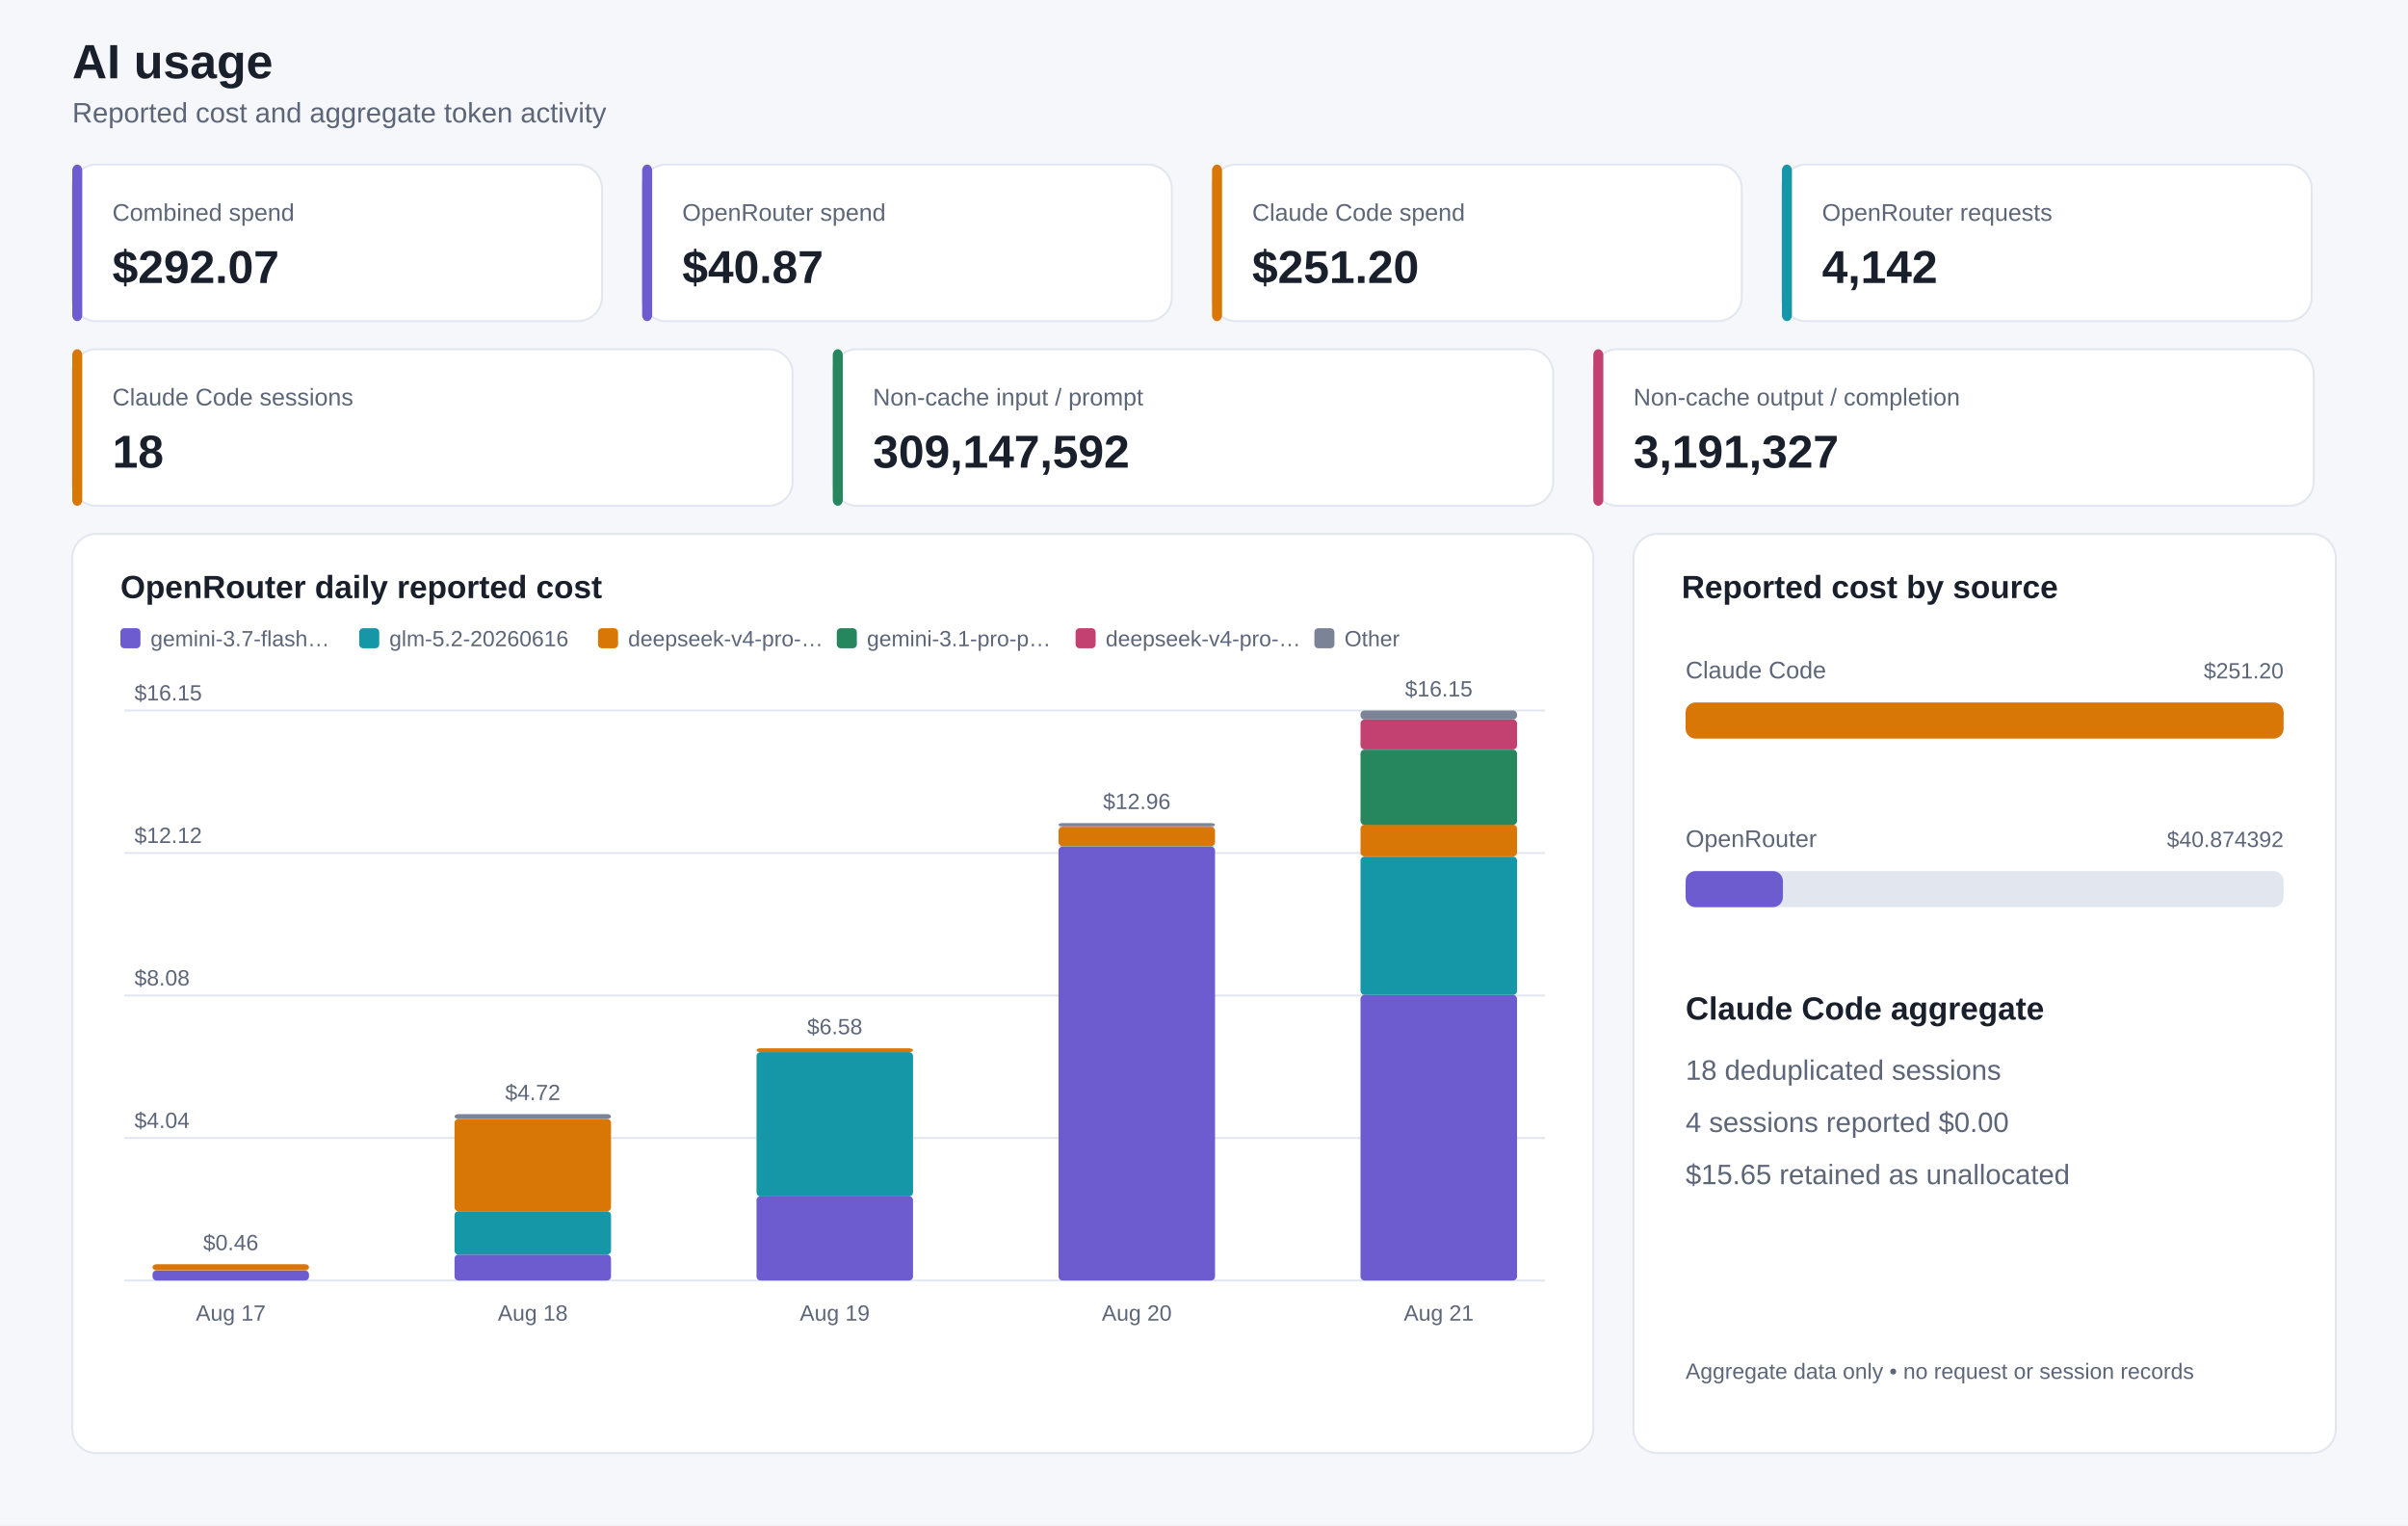
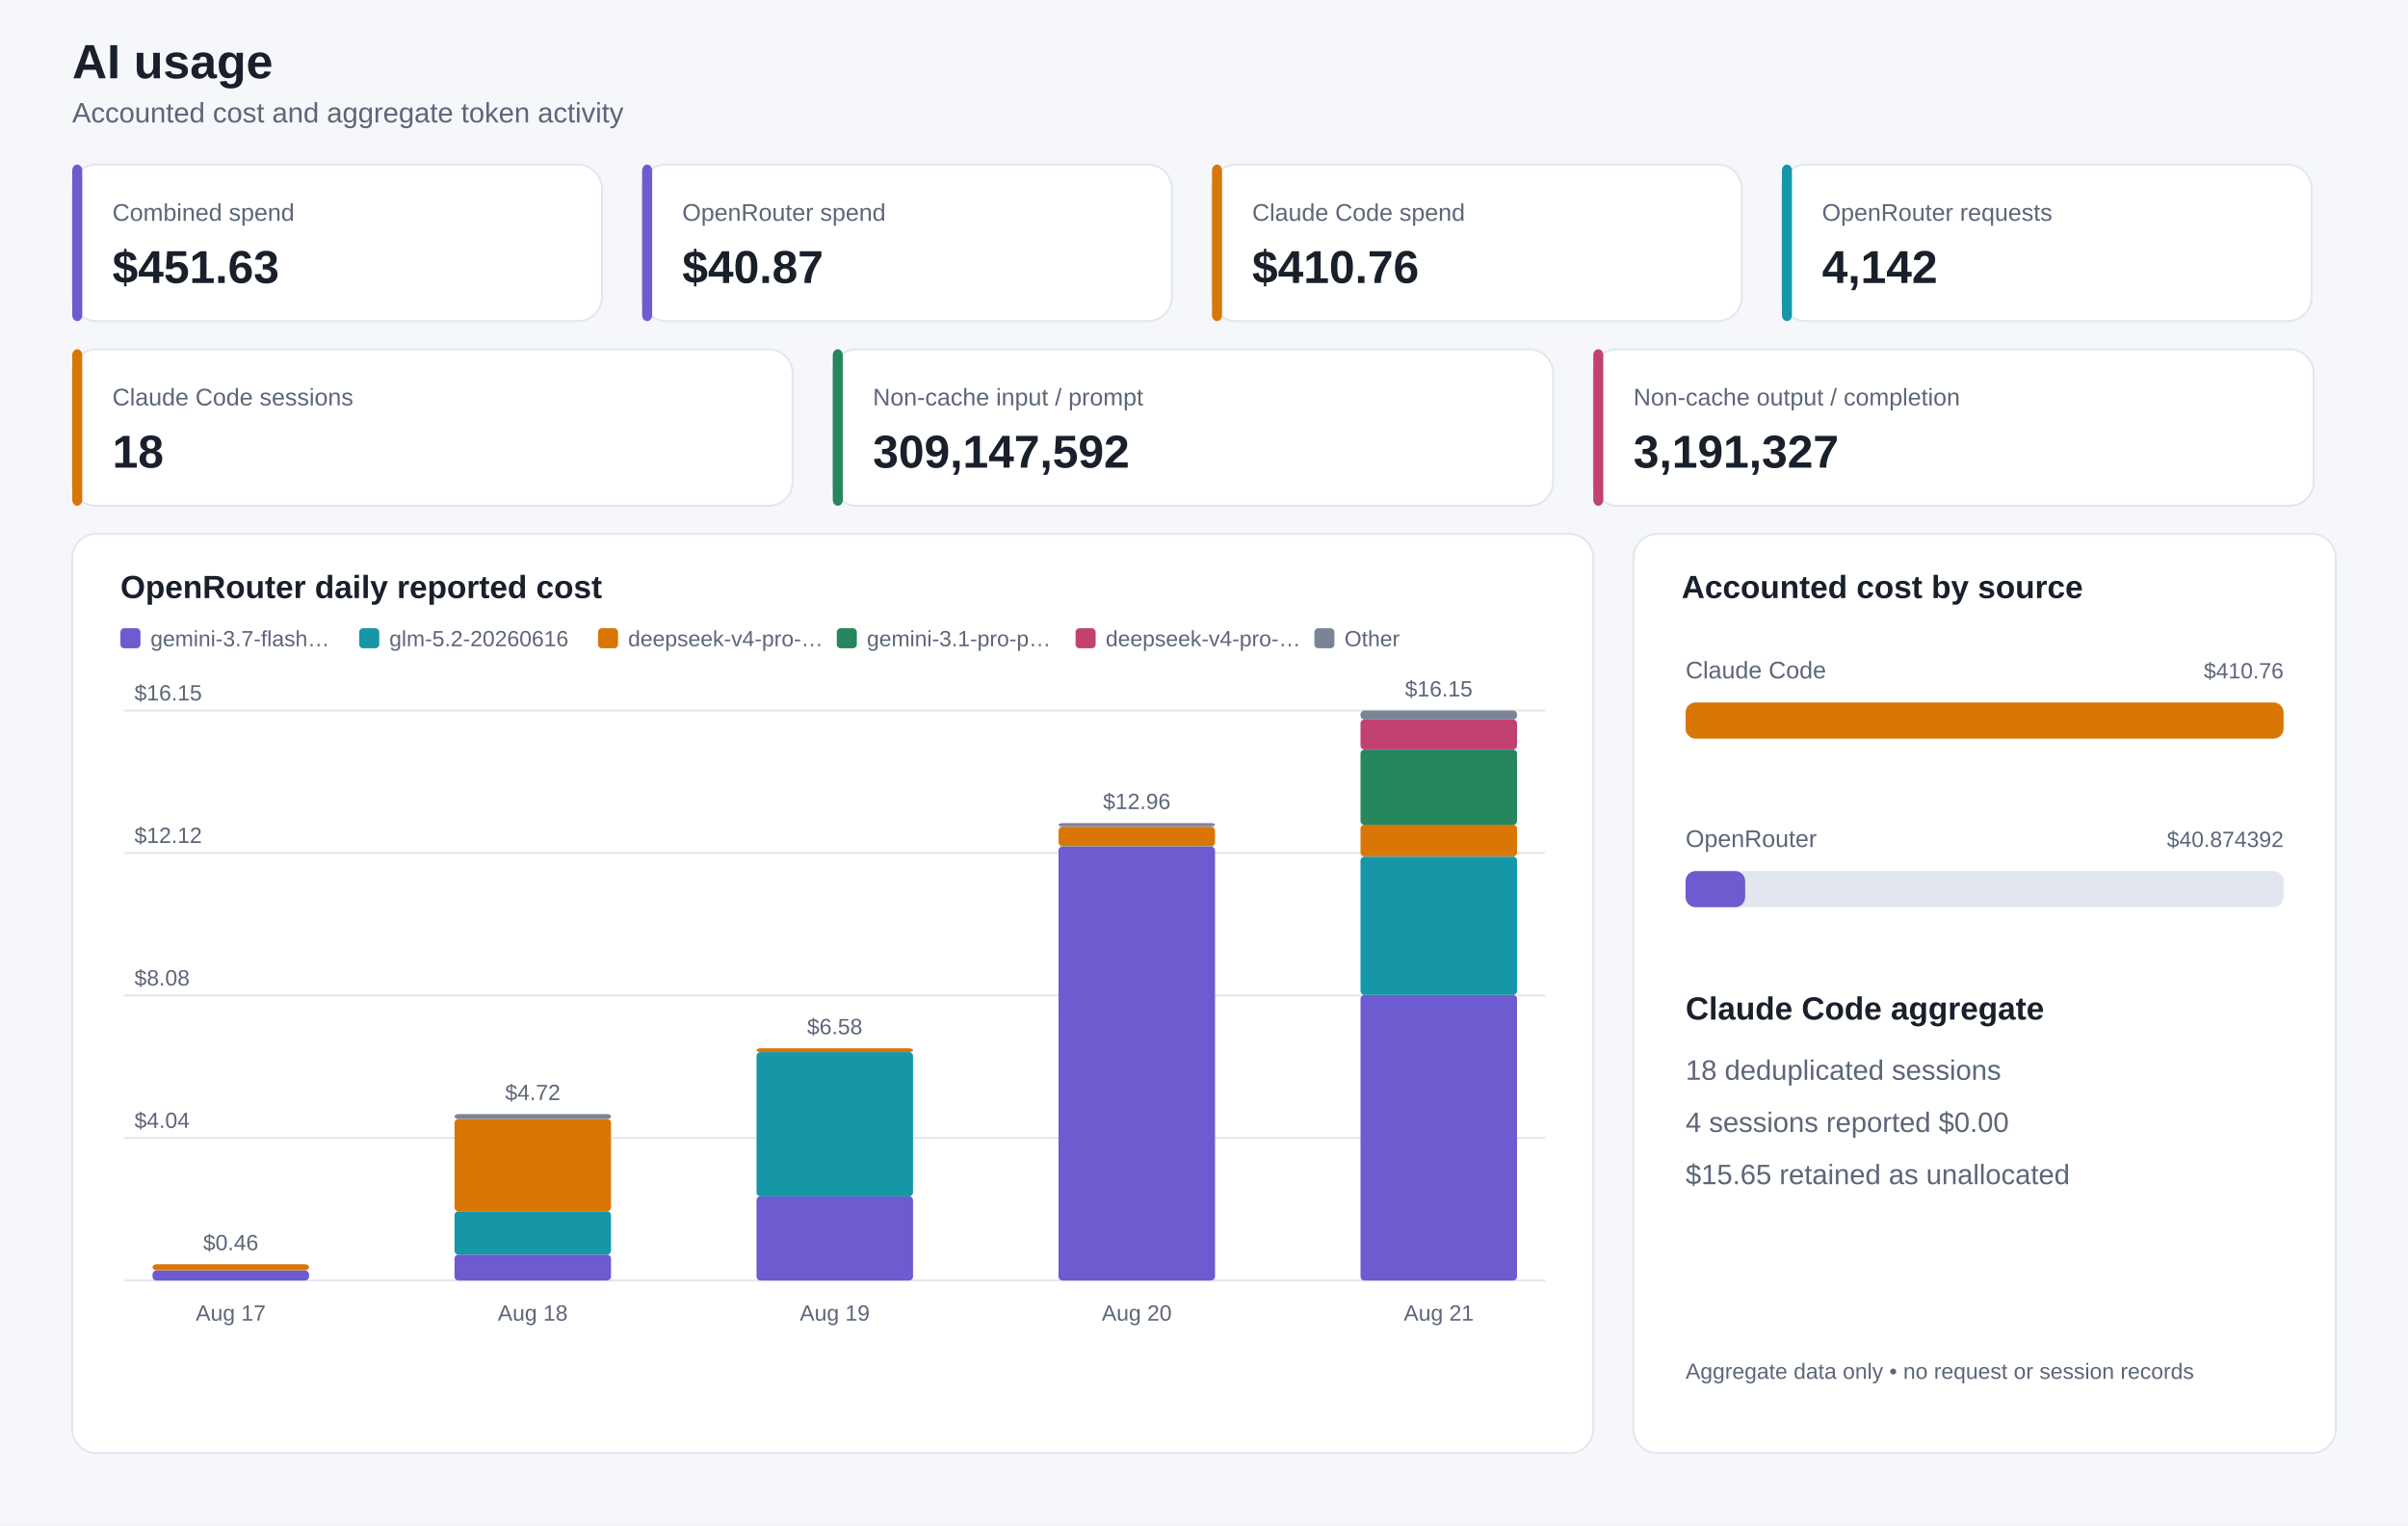
<svg xmlns="http://www.w3.org/2000/svg" viewBox="0 0 1200 760" role="img" aria-label="Aggregated AI usage dashboard">
  <style>text{font-family:Arial,sans-serif}.heading{font-size:24px;font-weight:700;fill:#19202B}.subheading{font-size:14px;fill:#5C6678}.label{font-size:12px;fill:#5C6678}.value{font-size:23px;font-weight:700;fill:#19202B}.section{font-size:16px;font-weight:700;fill:#19202B}.small{font-size:11px;fill:#5C6678}.axis{font-size:11px;fill:#5C6678}.card{fill:#FFFFFF;stroke:#E2E7EF;stroke-width:1}.grid{stroke:#E2E7EF;stroke-width:1}</style>
  <rect x="0.0" y="0.0" width="1200.0" height="760.0" rx="0" class="" fill="#F5F7FB" />
  <text x="36.0" y="39.0" class="heading" text-anchor="start">AI usage</text>
-   <text x="36.0" y="61.0" class="subheading" text-anchor="start">Reported cost and aggregate token activity</text>
+   <text x="36.0" y="61.0" class="subheading" text-anchor="start">Accounted cost and aggregate token activity</text>
  <rect x="36.0" y="82.0" width="264.0" height="78.0" rx="12" class="card" />
  <rect x="36.0" y="82.0" width="5.0" height="78.0" rx="3" class="" fill="#6D5BD0" />
  <text x="56.0" y="110.0" class="label" text-anchor="start">Combined spend</text>
-   <text x="56.0" y="141.0" class="value" text-anchor="start">$292.07</text>
+   <text x="56.0" y="141.0" class="value" text-anchor="start">$451.63</text>
  <rect x="320.0" y="82.0" width="264.0" height="78.0" rx="12" class="card" />
  <rect x="320.0" y="82.0" width="5.0" height="78.0" rx="3" class="" fill="#6D5BD0" />
  <text x="340.0" y="110.0" class="label" text-anchor="start">OpenRouter spend</text>
  <text x="340.0" y="141.0" class="value" text-anchor="start">$40.87</text>
  <rect x="604.0" y="82.0" width="264.0" height="78.0" rx="12" class="card" />
  <rect x="604.0" y="82.0" width="5.0" height="78.0" rx="3" class="" fill="#D97706" />
  <text x="624.0" y="110.0" class="label" text-anchor="start">Claude Code spend</text>
-   <text x="624.0" y="141.0" class="value" text-anchor="start">$251.20</text>
+   <text x="624.0" y="141.0" class="value" text-anchor="start">$410.76</text>
  <rect x="888.0" y="82.0" width="264.0" height="78.0" rx="12" class="card" />
  <rect x="888.0" y="82.0" width="5.0" height="78.0" rx="3" class="" fill="#1597A8" />
  <text x="908.0" y="110.0" class="label" text-anchor="start">OpenRouter requests</text>
  <text x="908.0" y="141.0" class="value" text-anchor="start">4,142</text>
  <rect x="36.0" y="174.0" width="359.0" height="78.0" rx="12" class="card" />
  <rect x="36.0" y="174.0" width="5.0" height="78.0" rx="3" class="" fill="#D97706" />
  <text x="56.0" y="202.0" class="label" text-anchor="start">Claude Code sessions</text>
  <text x="56.0" y="233.0" class="value" text-anchor="start">18</text>
  <rect x="415.0" y="174.0" width="359.0" height="78.0" rx="12" class="card" />
  <rect x="415.0" y="174.0" width="5.0" height="78.0" rx="3" class="" fill="#26865E" />
  <text x="435.0" y="202.0" class="label" text-anchor="start">Non-cache input / prompt</text>
  <text x="435.0" y="233.0" class="value" text-anchor="start">309,147,592</text>
  <rect x="794.0" y="174.0" width="359.0" height="78.0" rx="12" class="card" />
  <rect x="794.0" y="174.0" width="5.0" height="78.0" rx="3" class="" fill="#C24170" />
  <text x="814.0" y="202.0" class="label" text-anchor="start">Non-cache output / completion</text>
  <text x="814.0" y="233.0" class="value" text-anchor="start">3,191,327</text>
  <rect x="36.0" y="266.0" width="758.0" height="458.0" rx="12" class="card" />
  <rect x="814.0" y="266.0" width="350.0" height="458.0" rx="12" class="card" />
  <text x="60.0" y="298.0" class="section" text-anchor="start">OpenRouter daily reported cost</text>
-   <text x="838.0" y="298.0" class="section" text-anchor="start">Reported cost by source</text>
+   <text x="838.0" y="298.0" class="section" text-anchor="start">Accounted cost by source</text>
  <rect x="60.0" y="313.0" width="10.0" height="10.0" rx="2" class="" fill="#6D5BD0" />
  <text x="75.0" y="322.0" class="small" text-anchor="start">gemini-3.7-flash…</text>
  <rect x="179.0" y="313.0" width="10.0" height="10.0" rx="2" class="" fill="#1597A8" />
  <text x="194.0" y="322.0" class="small" text-anchor="start">glm-5.2-20260616</text>
  <rect x="298.0" y="313.0" width="10.0" height="10.0" rx="2" class="" fill="#D97706" />
  <text x="313.0" y="322.0" class="small" text-anchor="start">deepseek-v4-pro-…</text>
  <rect x="417.0" y="313.0" width="10.0" height="10.0" rx="2" class="" fill="#26865E" />
  <text x="432.0" y="322.0" class="small" text-anchor="start">gemini-3.1-pro-p…</text>
  <rect x="536.0" y="313.0" width="10.0" height="10.0" rx="2" class="" fill="#C24170" />
  <text x="551.0" y="322.0" class="small" text-anchor="start">deepseek-v4-pro-…</text>
  <rect x="655.0" y="313.0" width="10.0" height="10.0" rx="2" class="" fill="#7B8496" />
  <text x="670.0" y="322.0" class="small" text-anchor="start">Other</text>
  <line x1="62" y1="354.0" x2="770" y2="354.0" class="grid" />
  <text x="67.0" y="349.0" class="axis" text-anchor="start">$16.15</text>
  <line x1="62" y1="425.0" x2="770" y2="425.0" class="grid" />
  <text x="67.0" y="420.0" class="axis" text-anchor="start">$12.12</text>
  <line x1="62" y1="496.0" x2="770" y2="496.0" class="grid" />
  <text x="67.0" y="491.0" class="axis" text-anchor="start">$8.08</text>
  <line x1="62" y1="567.0" x2="770" y2="567.0" class="grid" />
  <text x="67.0" y="562.0" class="axis" text-anchor="start">$4.04</text>
  <line x1="62" y1="638.0" x2="770" y2="638.0" class="grid" />
  <rect x="76.0" y="633.0" width="78.0" height="5.0" rx="2" class="" fill="#6D5BD0" />
  <rect x="76.0" y="629.9" width="78.0" height="3.0" rx="2" class="" fill="#D97706" />
  <text x="115.0" y="658.0" class="axis" text-anchor="middle">Aug 17</text>
  <text x="115.0" y="622.9" class="small" text-anchor="middle">$0.46</text>
  <rect x="226.5" y="625.1" width="78.0" height="12.9" rx="2" class="" fill="#6D5BD0" />
  <rect x="226.5" y="603.5" width="78.0" height="21.6" rx="2" class="" fill="#1597A8" />
  <rect x="226.5" y="557.5" width="78.0" height="46.0" rx="2" class="" fill="#D97706" />
  <rect x="226.5" y="555.1" width="78.0" height="2.4" rx="2" class="" fill="#7B8496" />
  <text x="265.5" y="658.0" class="axis" text-anchor="middle">Aug 18</text>
  <text x="265.5" y="548.1" class="small" text-anchor="middle">$4.72</text>
  <rect x="377.0" y="596.0" width="78.0" height="42.0" rx="2" class="" fill="#6D5BD0" />
  <rect x="377.0" y="524.2" width="78.0" height="71.9" rx="2" class="" fill="#1597A8" />
  <rect x="377.0" y="522.3" width="78.0" height="1.9" rx="2" class="" fill="#D97706" />
  <text x="416.0" y="658.0" class="axis" text-anchor="middle">Aug 19</text>
  <text x="416.0" y="515.3" class="small" text-anchor="middle">$6.58</text>
  <rect x="527.5" y="421.8" width="78.0" height="216.2" rx="2" class="" fill="#6D5BD0" />
  <rect x="527.5" y="421.6" width="78.0" height="0.2" rx="2" class="" fill="#1597A8" />
  <rect x="527.5" y="412.0" width="78.0" height="9.6" rx="2" class="" fill="#D97706" />
  <rect x="527.5" y="411.7" width="78.0" height="0.3" rx="2" class="" fill="#C24170" />
  <rect x="527.5" y="410.1" width="78.0" height="1.6" rx="2" class="" fill="#7B8496" />
  <text x="566.5" y="658.0" class="axis" text-anchor="middle">Aug 20</text>
  <text x="566.5" y="403.1" class="small" text-anchor="middle">$12.96</text>
  <rect x="678.0" y="495.7" width="78.0" height="142.3" rx="2" class="" fill="#6D5BD0" />
  <rect x="678.0" y="426.8" width="78.0" height="68.9" rx="2" class="" fill="#1597A8" />
  <rect x="678.0" y="410.9" width="78.0" height="15.8" rx="2" class="" fill="#D97706" />
  <rect x="678.0" y="373.5" width="78.0" height="37.5" rx="2" class="" fill="#26865E" />
  <rect x="678.0" y="358.5" width="78.0" height="14.9" rx="2" class="" fill="#C24170" />
  <rect x="678.0" y="354.0" width="78.0" height="4.5" rx="2" class="" fill="#7B8496" />
  <text x="717.0" y="658.0" class="axis" text-anchor="middle">Aug 21</text>
  <text x="717.0" y="347.0" class="small" text-anchor="middle">$16.15</text>
  <text x="840.0" y="338.0" class="label" text-anchor="start">Claude Code</text>
-   <text x="1138.0" y="338.0" class="small" text-anchor="end">$251.20</text>
+   <text x="1138.0" y="338.0" class="small" text-anchor="end">$410.76</text>
  <rect x="840.0" y="350.0" width="298.0" height="18.0" rx="5" class="" fill="#E2E7EF" />
  <rect x="840.0" y="350.0" width="298.0" height="18.0" rx="5" class="" fill="#D97706" />
  <text x="840.0" y="422.0" class="label" text-anchor="start">OpenRouter</text>
  <text x="1138.0" y="422.0" class="small" text-anchor="end">$40.874392</text>
  <rect x="840.0" y="434.0" width="298.0" height="18.0" rx="5" class="" fill="#E2E7EF" />
-   <rect x="840.0" y="434.0" width="48.5" height="18.0" rx="5" class="" fill="#6D5BD0" />
+   <rect x="840.0" y="434.0" width="29.7" height="18.0" rx="5" class="" fill="#6D5BD0" />
  <text x="840.0" y="508.0" class="section" text-anchor="start">Claude Code aggregate</text>
  <text x="840.0" y="538.0" class="subheading" text-anchor="start">18 deduplicated sessions</text>
  <text x="840.0" y="564.0" class="subheading" text-anchor="start">4 sessions reported $0.00</text>
  <text x="840.0" y="590.0" class="subheading" text-anchor="start">$15.65 retained as unallocated</text>
  <text x="840.0" y="687.0" class="small" text-anchor="start">Aggregate data only • no request or session records</text>
</svg>
